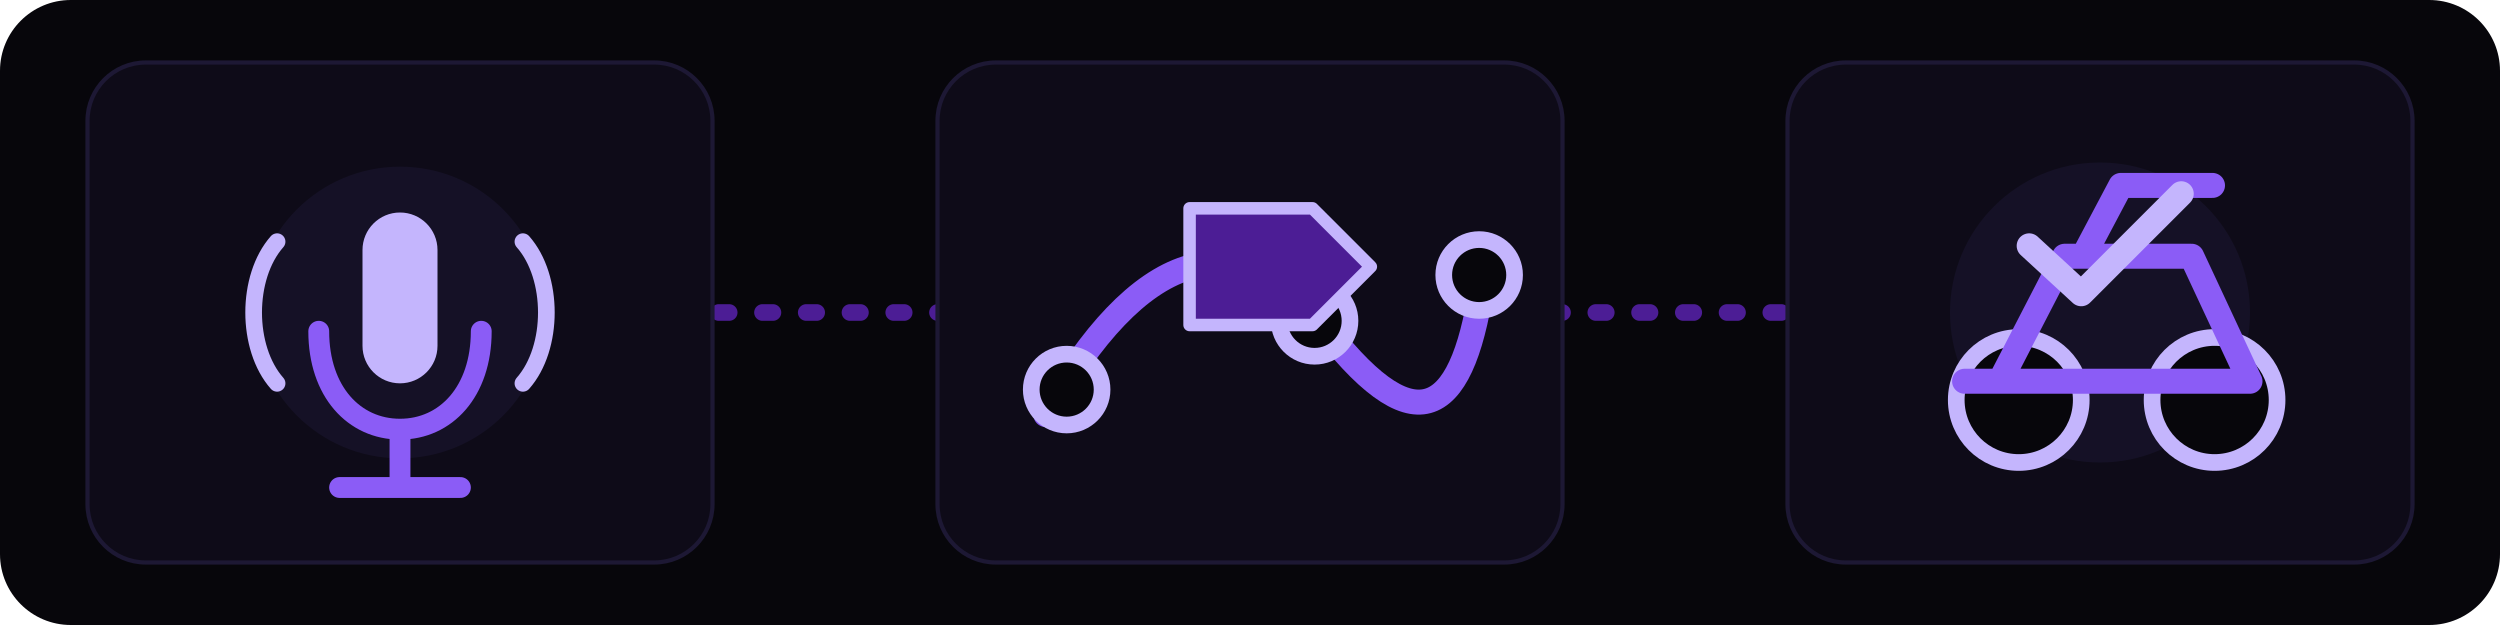
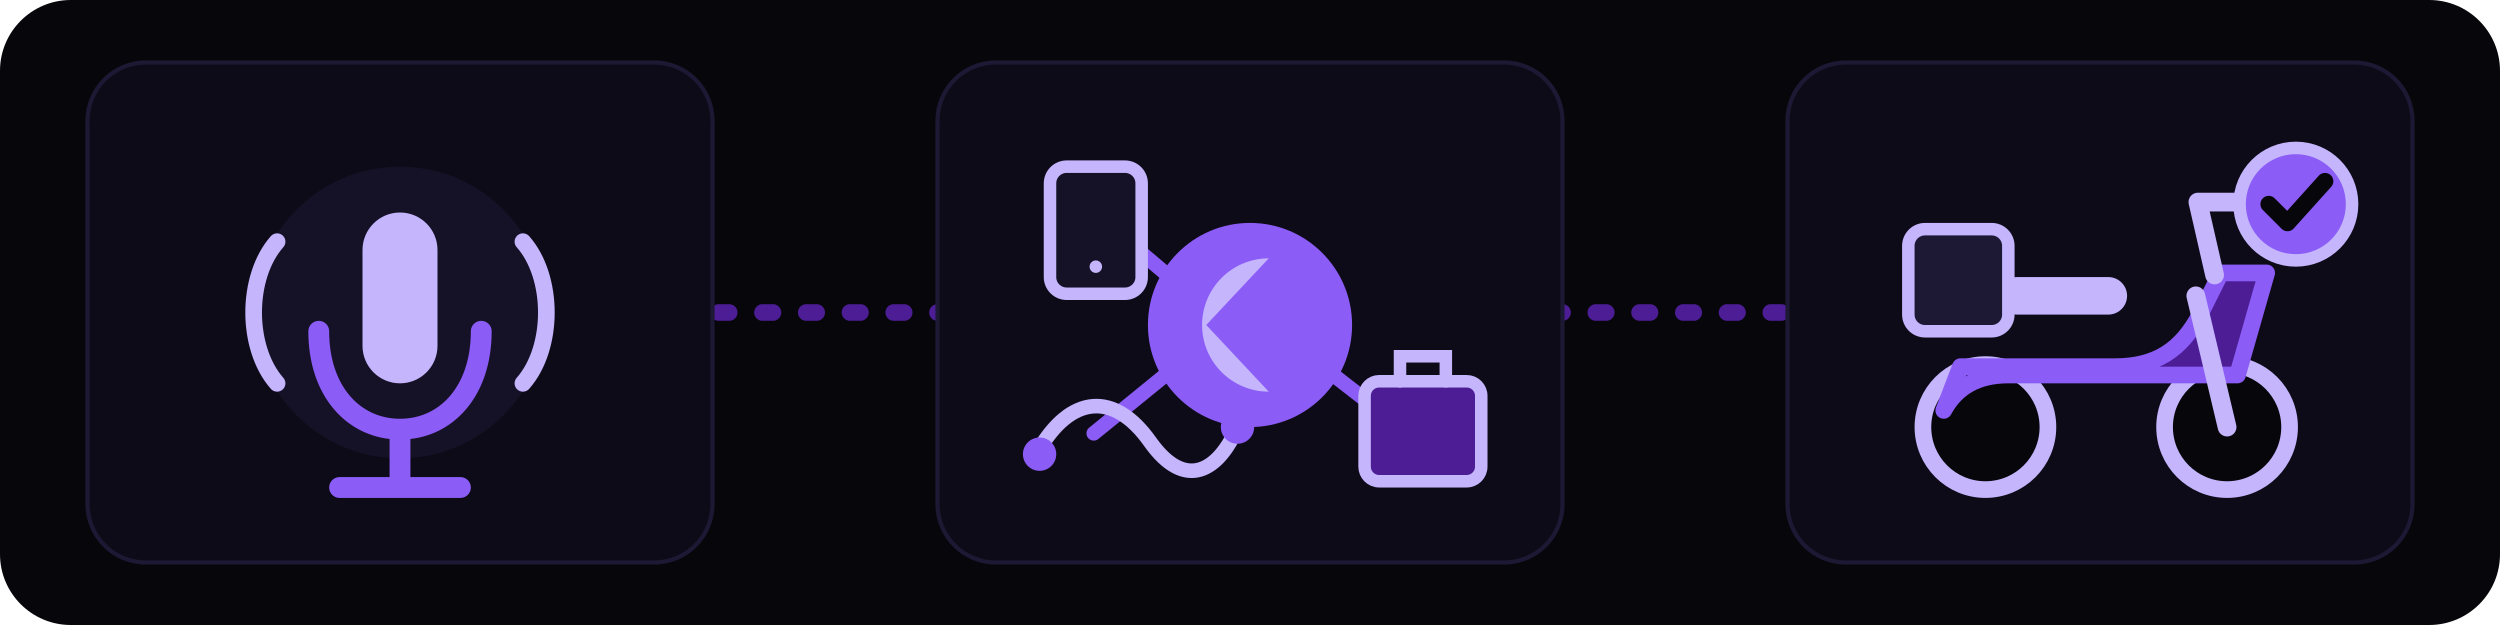
<svg xmlns="http://www.w3.org/2000/svg" viewBox="0 0 1200 300" role="img" aria-labelledby="title description">
  <rect width="1200" height="300" rx="34" fill="#07060B" />
  <path d="M345 150h110M745 150h110" stroke="#4C1D95" stroke-width="8" stroke-linecap="round" stroke-dasharray="5 16" />
  <g transform="translate(42 30)">
    <rect width="300" height="240" rx="28" fill="#0E0B18" stroke="#1D1834" stroke-width="2" />
    <circle cx="150" cy="120" r="70" fill="#151126" />
    <rect x="132" y="72" width="36" height="82" rx="18" fill="#C4B5FD" />
    <path d="M111 129c0 29 17 47 39 47s39-18 39-47M150 176v27M121 204h58" fill="none" stroke="#8B5CF6" stroke-width="10" stroke-linecap="round" />
    <path d="M91 86c-15 17-15 51 0 68M209 86c15 17 15 51 0 68" fill="none" stroke="#C4B5FD" stroke-width="8" stroke-linecap="round" />
  </g>
  <g transform="translate(450 30)">
    <rect width="300" height="240" rx="28" fill="#0E0B18" stroke="#1D1834" stroke-width="2" />
-     <path d="M52 169c44-78 91-96 135-40s66 40 75-27" fill="none" stroke="#8B5CF6" stroke-width="12" stroke-linecap="round" />
-     <g fill="#07060B" stroke="#C4B5FD" stroke-width="8">
-       <circle cx="62" cy="157" r="17" />
-       <circle cx="181" cy="124" r="17" />
-       <circle cx="260" cy="102" r="17" />
-     </g>
-     <path d="M121 70h59l28 28-28 28h-59z" fill="#4C1D95" stroke="#C4B5FD" stroke-width="6" stroke-linejoin="round" />
+     <path d="M121 111L82 78M118 143l-43 35M181 143l45 35" fill="none" stroke="#8B5CF6" stroke-width="7" stroke-linecap="round" />
+     <circle cx="150" cy="126" r="49" fill="#8B5CF6" />
+     <path d="M159 94a32 32 0 1 0 0 64l-30-32z" fill="#C4B5FD" />
+     <rect x="54" y="50" width="44" height="61" rx="8" fill="#151126" stroke="#C4B5FD" stroke-width="6" />
+     <circle cx="76" cy="98" r="3" fill="#C4B5FD" />
+     <path d="M48 187c16-28 37-29 54-5s33 14 42-7" fill="none" stroke="#C4B5FD" stroke-width="7" stroke-linecap="round" />
+     <circle cx="49" cy="188" r="8" fill="#8B5CF6" />
+     <circle cx="144" cy="175" r="8" fill="#8B5CF6" />
+     <rect x="205" y="153" width="56" height="48" rx="7" fill="#4C1D95" stroke="#C4B5FD" stroke-width="6" />
+     <path d="M222 153v-12h22v12" fill="none" stroke="#C4B5FD" stroke-width="6" stroke-linecap="round" />
  </g>
  <g transform="translate(858 30)">
    <rect width="300" height="240" rx="28" fill="#0E0B18" stroke="#1D1834" stroke-width="2" />
-     <circle cx="150" cy="120" r="72" fill="#151126" />
-     <circle cx="111" cy="162" r="30" fill="#07060B" stroke="#C4B5FD" stroke-width="8" />
-     <circle cx="205" cy="162" r="30" fill="#07060B" stroke="#C4B5FD" stroke-width="8" />
-     <path d="M85 153h137l-28-60h-61l-31 60M142 93l18-34h44" fill="none" stroke="#8B5CF6" stroke-width="12" stroke-linecap="round" stroke-linejoin="round" />
-     <path d="M116 88l25 23 48-48" fill="none" stroke="#C4B5FD" stroke-width="12" stroke-linecap="round" stroke-linejoin="round" />
+     <circle cx="95" cy="175" r="30" fill="#07060B" stroke="#C4B5FD" stroke-width="8" />
+     <circle cx="211" cy="175" r="30" fill="#07060B" stroke="#C4B5FD" stroke-width="8" />
+     <path d="M83 146h74c20 0 32-8 41-25l10-20h22l-14 49H106c-15 0-25 6-31 17z" fill="#4C1D95" stroke="#8B5CF6" stroke-width="8" stroke-linejoin="round" />
+     <path d="M196 112l15 63M205 102l-8-35h25M205 67h34" fill="none" stroke="#C4B5FD" stroke-width="9" stroke-linecap="round" stroke-linejoin="round" />
+     <rect x="101" y="103" width="62" height="18" rx="9" fill="#C4B5FD" />
+     <rect x="58" y="80" width="48" height="49" rx="8" fill="#1D1834" stroke="#C4B5FD" stroke-width="6" />
+     <circle cx="244" cy="68" r="27" fill="#8B5CF6" stroke="#C4B5FD" stroke-width="6" />
+     <path d="M231 68l9 9 18-20" fill="none" stroke="#07060B" stroke-width="8" stroke-linecap="round" stroke-linejoin="round" />
  </g>
</svg>
